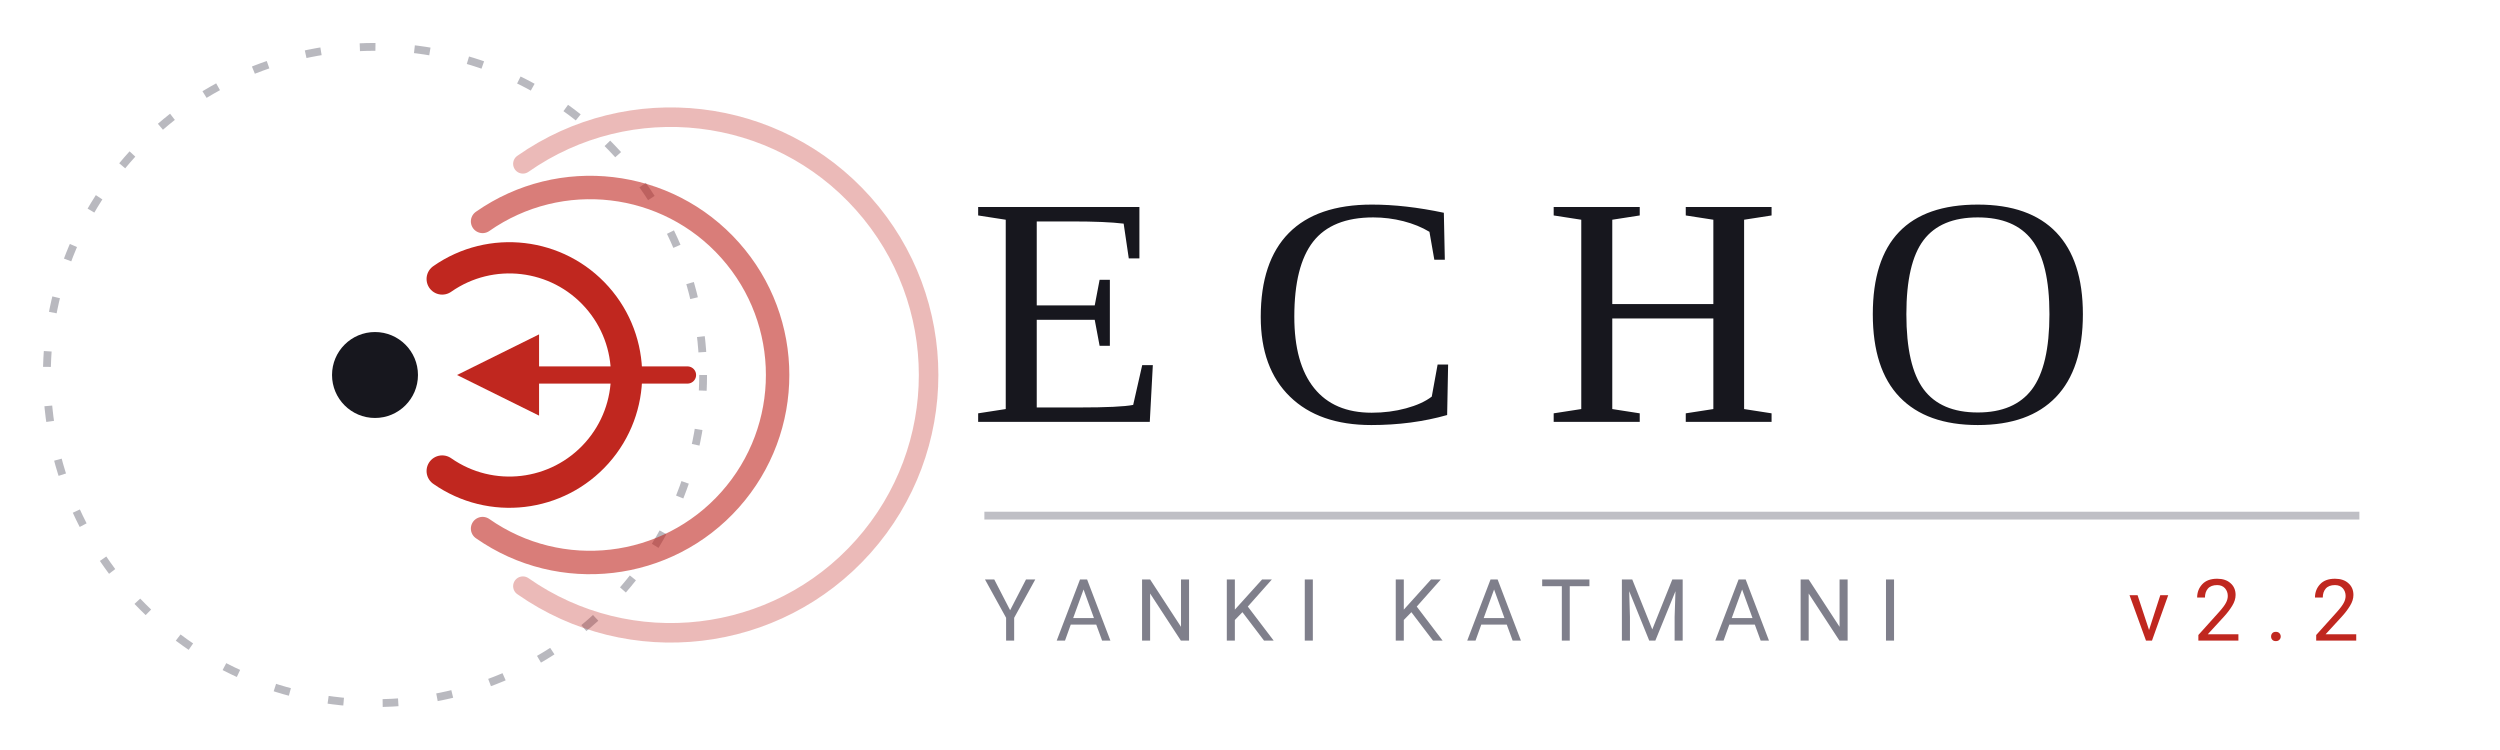
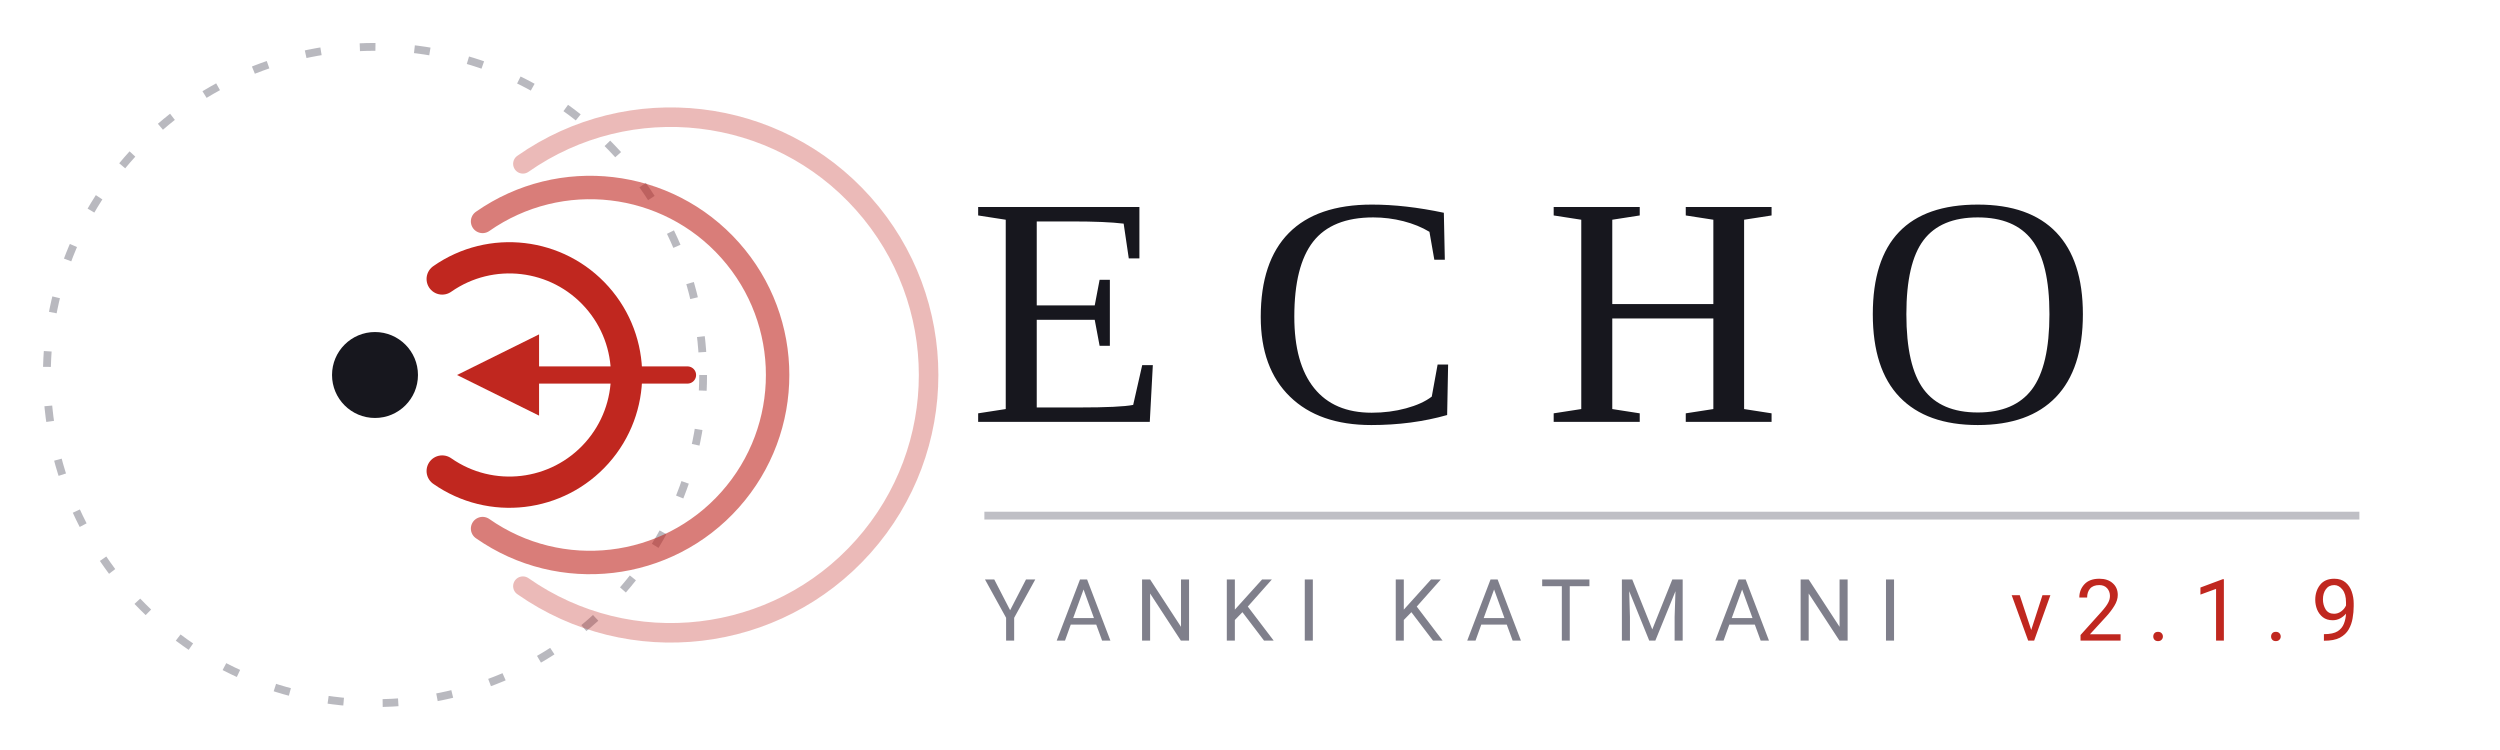
- <svg xmlns="http://www.w3.org/2000/svg" viewBox="0 0 320 96" width="320" height="96" role="img" aria-label="Echo Orkestra v2.2">
+ <svg xmlns="http://www.w3.org/2000/svg" viewBox="0 0 320 96" width="320" height="96" role="img" aria-label="Echo Orkestra v2.1.9">
  <style>
    .murekkep { fill: #17171e; }
    .sis { stroke: #7f7f8b; fill: none; }
    .vurgu { fill: #c0271f; }
    .vurgu-c { stroke: #c0271f; fill: none; }
    .soluk { fill: #7f7f8b; }
    @media (prefers-color-scheme: dark) {
      .murekkep { fill: #e8e6e3; }
      .vurgu { fill: #ff4438; }
      .vurgu-c { stroke: #ff4438; }
    }
    .ad { font-family: Georgia, "Times New Roman", serif; font-size: 42px;
          letter-spacing: 10px; }
    .alt { font-family: system-ui, -apple-system, "Segoe UI", Roboto,
           sans-serif; font-size: 11px; letter-spacing: 3px; }
  </style>
  <g>
    <circle class="sis" cx="48.0" cy="48.0" r="42.0" stroke-width="1" stroke-dasharray="2 5" opacity="0.55" />
    <path class="vurgu-c" d="M 66.93 75.03 A 33.00 33.00 0 1 0 66.93 20.97" stroke-width="2.5" stroke-linecap="round" opacity="0.32" />
    <path class="vurgu-c" d="M 61.77 67.66 A 24.00 24.00 0 1 0 61.77 28.34" stroke-width="3.0" stroke-linecap="round" opacity="0.6" />
    <path class="vurgu-c" d="M 56.60 60.29 A 15.00 15.00 0 1 0 56.60 35.71" stroke-width="4.0" stroke-linecap="round" opacity="1.0" />
    <path class="vurgu-c" d="M 88.00 48.0 L 69.00 48.0" stroke-width="2.2" stroke-linecap="round" />
    <path class="vurgu" d="M 58.50 48.0 L 69.00 42.80 L 69.00 53.20 Z" />
    <circle class="murekkep" cx="48.0" cy="48.0" r="5.5" />
  </g>
  <text class="ad murekkep" x="124" y="54">ECHO</text>
  <path class="sis" d="M 126 66 L 302 66" stroke-width="1" opacity="0.5" />
  <text class="alt soluk" x="126" y="82">YANKI KATMANI</text>
-   <text class="alt vurgu" x="302" y="82" text-anchor="end">v2.2</text>
+   <text class="alt vurgu" x="302" y="82" text-anchor="end">v2.1.9</text>
</svg>
